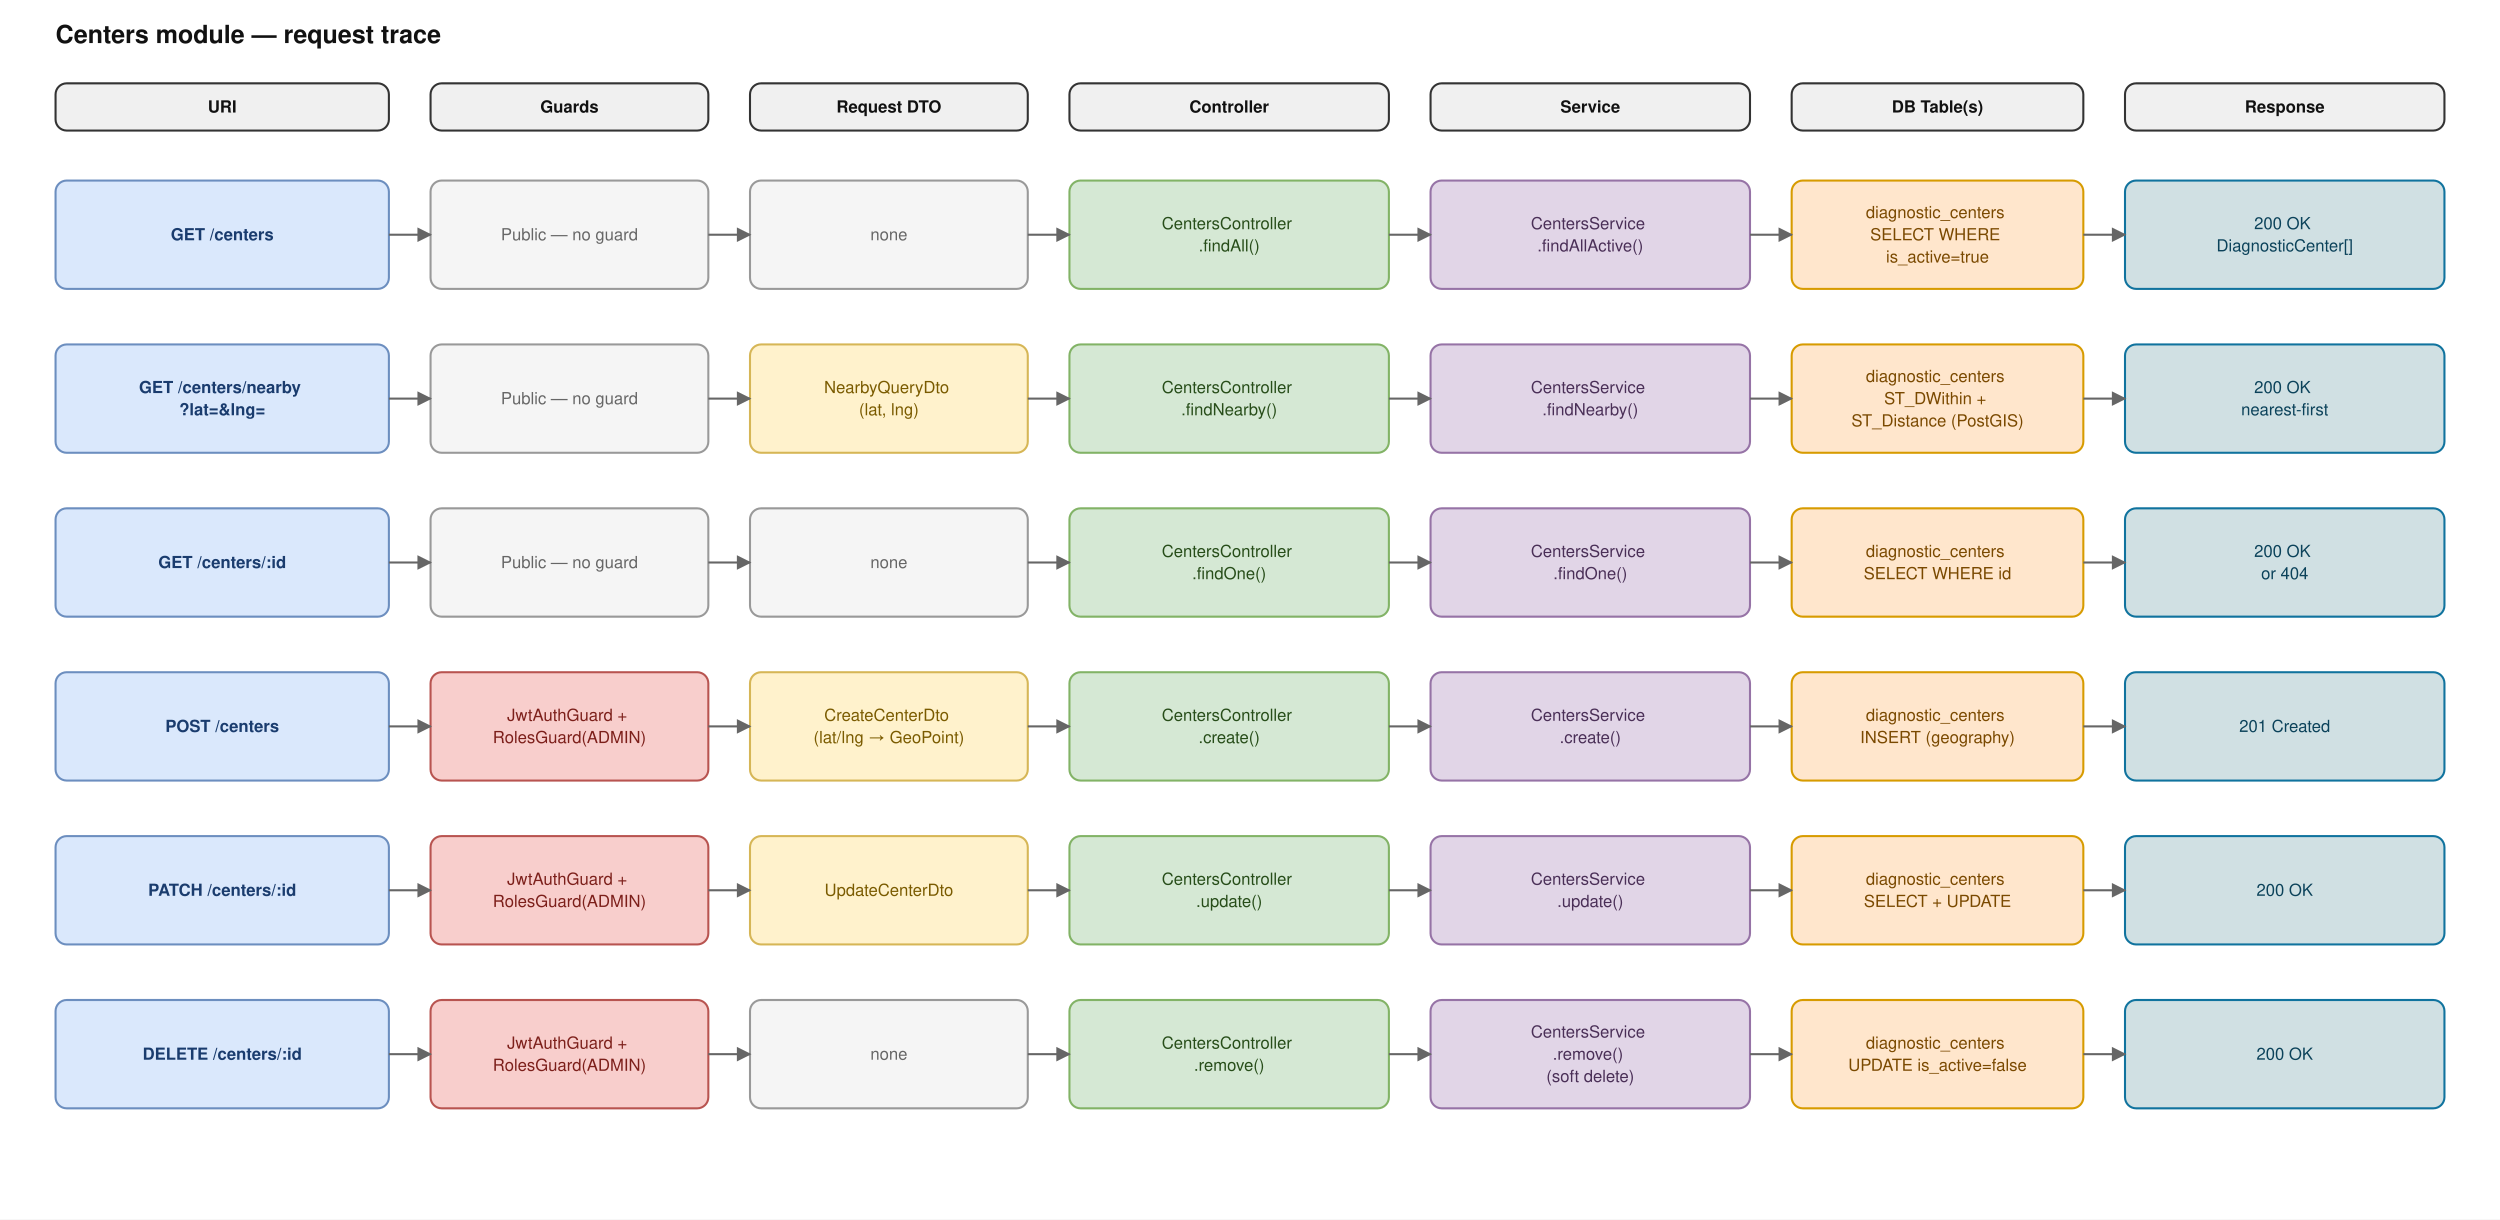
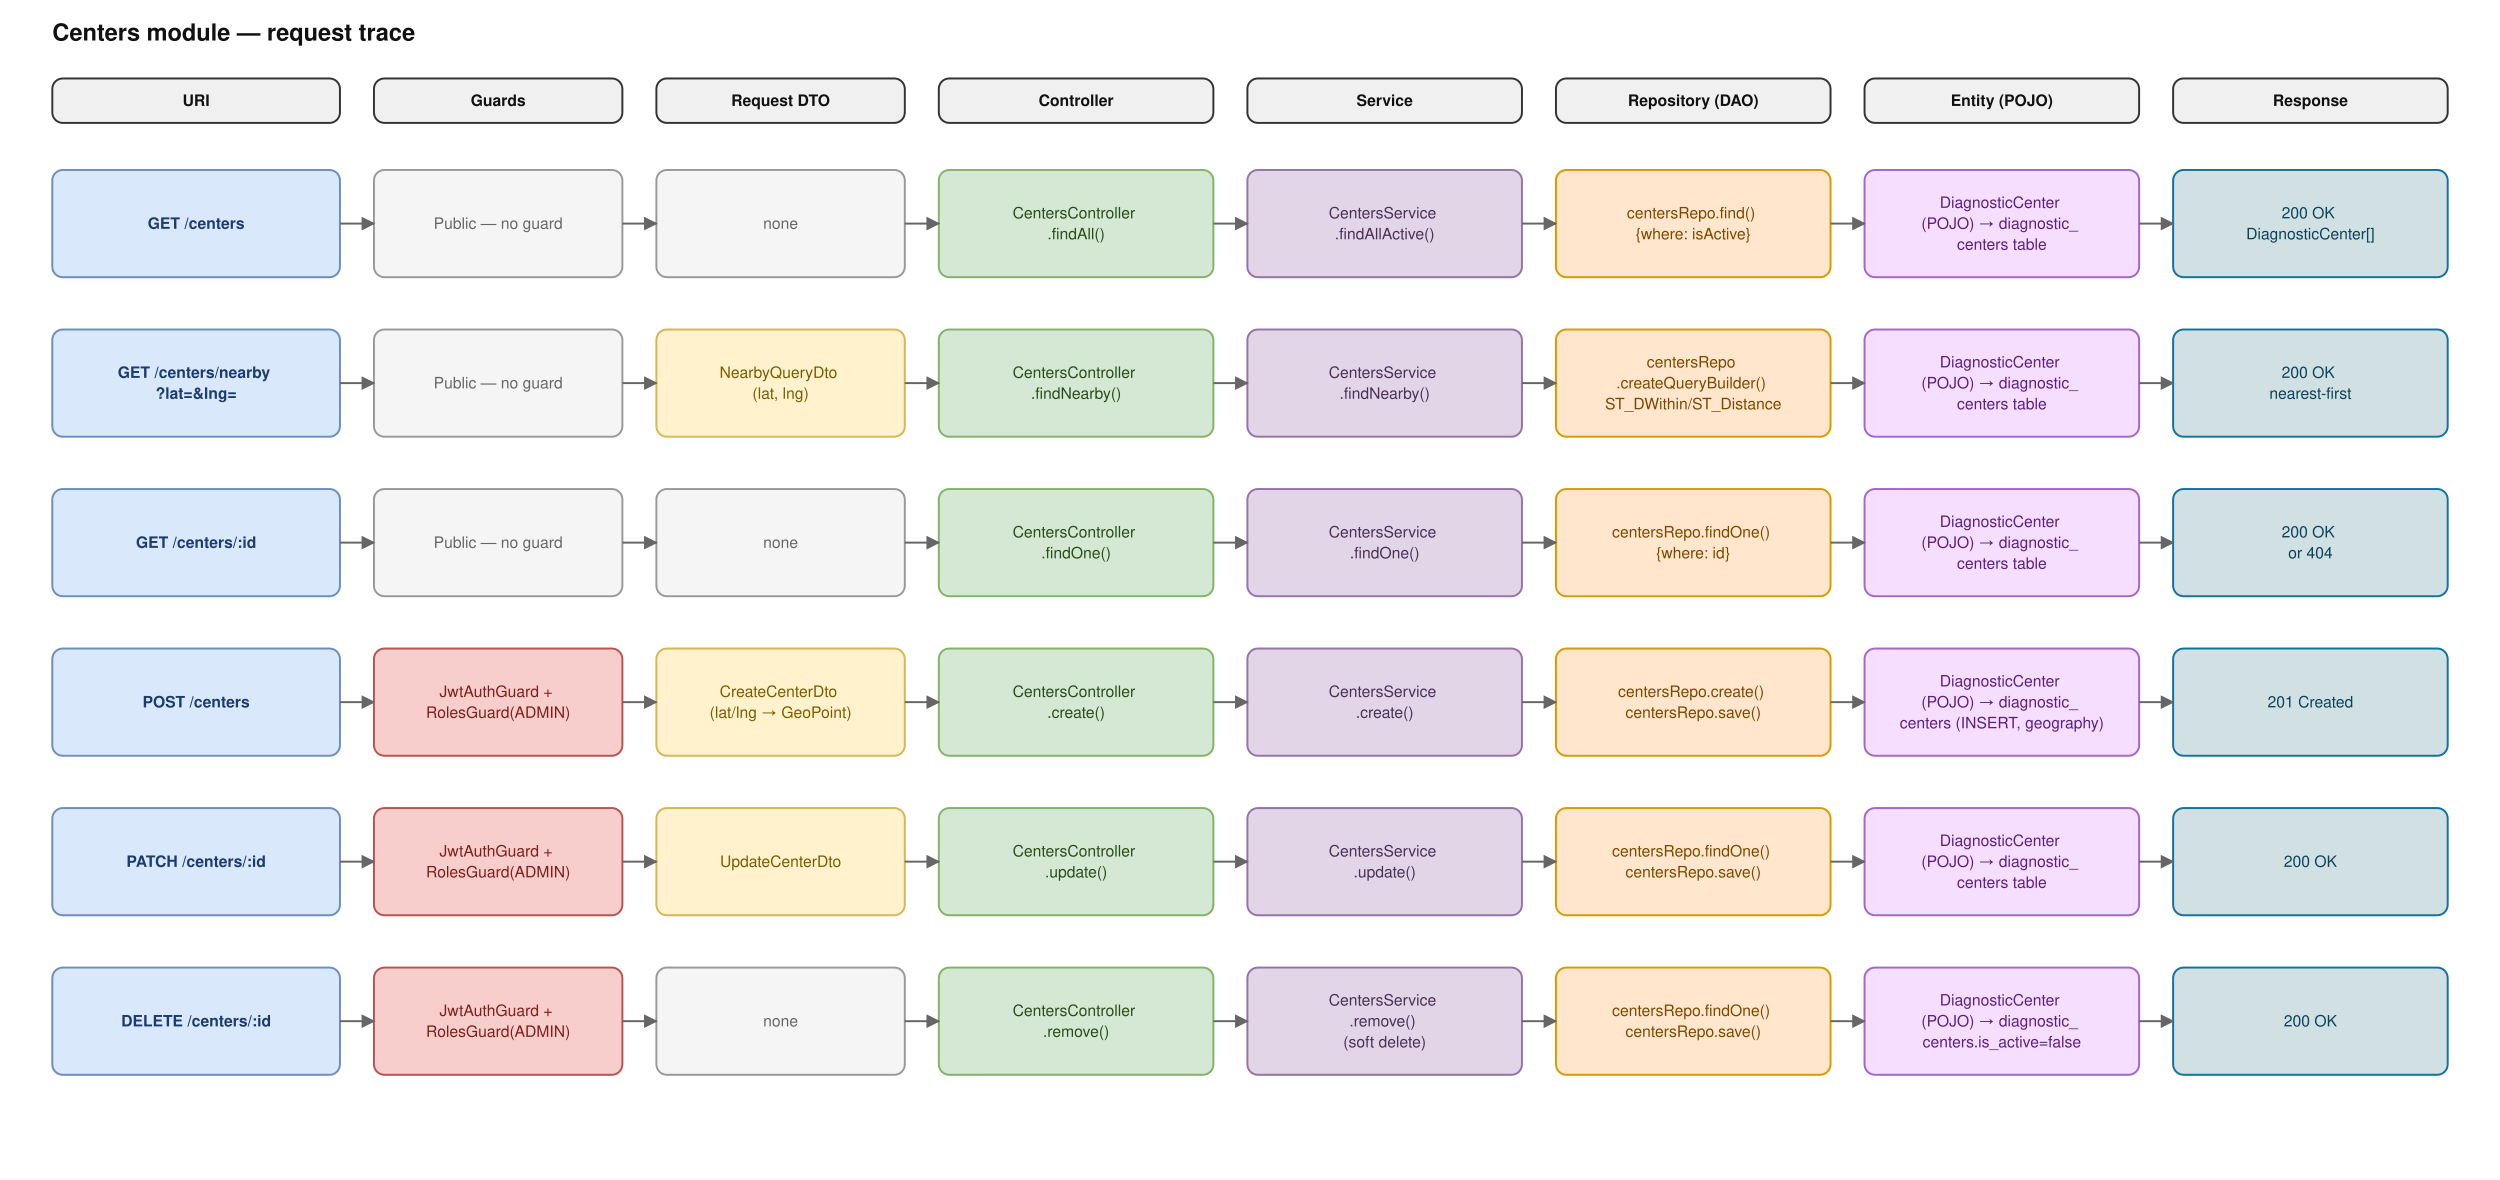
- <svg xmlns="http://www.w3.org/2000/svg" width="1800" height="878" viewBox="0 0 1800 878" font-family="Helvetica,Arial,sans-serif">
+ <svg xmlns="http://www.w3.org/2000/svg" width="1912" height="902" viewBox="0 0 1912 902" font-family="Helvetica,Arial,sans-serif">
  <defs>
    <marker id="arrow" viewBox="0 0 10 10" refX="9" refY="5" markerWidth="7" markerHeight="7" orient="auto-start-reverse">
      <path d="M 0 0 L 10 5 L 0 10 z" fill="#666666" />
    </marker>
  </defs>
-   <rect x="0" y="0" width="1800" height="878" fill="#ffffff" />
+   <rect x="0" y="0" width="1912" height="902" fill="#ffffff" />
  <text x="40" y="31.0" font-family="Helvetica,Arial,sans-serif" font-size="18" font-weight="bold" fill="#111111" text-anchor="start">Centers module — request trace</text>
-   <rect x="40" y="60" width="240" height="34" rx="8" ry="8" fill="#f0f0f0" stroke="#333333" stroke-width="1.5" />
-   <text font-family="Helvetica,Arial,sans-serif" font-size="12" font-weight="bold" fill="#111111" text-anchor="middle">
-     <tspan x="160.0" y="81.0">URI</tspan>
-   </text>
-   <rect x="310" y="60" width="200" height="34" rx="8" ry="8" fill="#f0f0f0" stroke="#333333" stroke-width="1.5" />
-   <text font-family="Helvetica,Arial,sans-serif" font-size="12" font-weight="bold" fill="#111111" text-anchor="middle">
-     <tspan x="410.0" y="81.0">Guards</tspan>
-   </text>
-   <rect x="540" y="60" width="200" height="34" rx="8" ry="8" fill="#f0f0f0" stroke="#333333" stroke-width="1.5" />
-   <text font-family="Helvetica,Arial,sans-serif" font-size="12" font-weight="bold" fill="#111111" text-anchor="middle">
-     <tspan x="640.0" y="81.0">Request DTO</tspan>
-   </text>
-   <rect x="770" y="60" width="230" height="34" rx="8" ry="8" fill="#f0f0f0" stroke="#333333" stroke-width="1.5" />
-   <text font-family="Helvetica,Arial,sans-serif" font-size="12" font-weight="bold" fill="#111111" text-anchor="middle">
-     <tspan x="885.0" y="81.0">Controller</tspan>
-   </text>
-   <rect x="1030" y="60" width="230" height="34" rx="8" ry="8" fill="#f0f0f0" stroke="#333333" stroke-width="1.5" />
-   <text font-family="Helvetica,Arial,sans-serif" font-size="12" font-weight="bold" fill="#111111" text-anchor="middle">
-     <tspan x="1145.0" y="81.0">Service</tspan>
-   </text>
-   <rect x="1290" y="60" width="210" height="34" rx="8" ry="8" fill="#f0f0f0" stroke="#333333" stroke-width="1.5" />
-   <text font-family="Helvetica,Arial,sans-serif" font-size="12" font-weight="bold" fill="#111111" text-anchor="middle">
-     <tspan x="1395.0" y="81.0">DB Table(s)</tspan>
-   </text>
-   <rect x="1530" y="60" width="230" height="34" rx="8" ry="8" fill="#f0f0f0" stroke="#333333" stroke-width="1.5" />
-   <text font-family="Helvetica,Arial,sans-serif" font-size="12" font-weight="bold" fill="#111111" text-anchor="middle">
-     <tspan x="1645.0" y="81.0">Response</tspan>
-   </text>
-   <rect x="40" y="130" width="240" height="78" rx="8" ry="8" fill="#dae8fc" stroke="#6c8ebf" stroke-width="1.5" />
-   <text font-family="Helvetica,Arial,sans-serif" font-size="12" font-weight="bold" fill="#1a3c6e" text-anchor="middle">
-     <tspan x="160.0" y="173.0">GET /centers</tspan>
-   </text>
-   <rect x="310" y="130" width="200" height="78" rx="8" ry="8" fill="#f5f5f5" stroke="#999999" stroke-width="1.5" />
-   <text font-family="Helvetica,Arial,sans-serif" font-size="12" font-weight="normal" fill="#666666" text-anchor="middle">
-     <tspan x="410.0" y="173.0">Public — no guard</tspan>
-   </text>
-   <rect x="540" y="130" width="200" height="78" rx="8" ry="8" fill="#f5f5f5" stroke="#999999" stroke-width="1.5" />
-   <text font-family="Helvetica,Arial,sans-serif" font-size="12" font-weight="normal" fill="#666666" text-anchor="middle">
-     <tspan x="640.0" y="173.0">none</tspan>
-   </text>
-   <rect x="770" y="130" width="230" height="78" rx="8" ry="8" fill="#d5e8d4" stroke="#82b366" stroke-width="1.5" />
-   <text font-family="Helvetica,Arial,sans-serif" font-size="12" font-weight="normal" fill="#274d19" text-anchor="middle">
-     <tspan x="885.0" y="165.0">CentersController</tspan>
-     <tspan x="885.0" y="181.0">.findAll()</tspan>
-   </text>
-   <rect x="1030" y="130" width="230" height="78" rx="8" ry="8" fill="#e1d5e7" stroke="#9673a6" stroke-width="1.5" />
-   <text font-family="Helvetica,Arial,sans-serif" font-size="12" font-weight="normal" fill="#4a2f57" text-anchor="middle">
-     <tspan x="1145.0" y="165.0">CentersService</tspan>
-     <tspan x="1145.0" y="181.0">.findAllActive()</tspan>
-   </text>
-   <rect x="1290" y="130" width="210" height="78" rx="8" ry="8" fill="#ffe6cc" stroke="#d79b00" stroke-width="1.5" />
-   <text font-family="Helvetica,Arial,sans-serif" font-size="12" font-weight="normal" fill="#7a4900" text-anchor="middle">
-     <tspan x="1395.0" y="157.0">diagnostic_centers</tspan>
-     <tspan x="1395.0" y="173.0">SELECT WHERE</tspan>
-     <tspan x="1395.0" y="189.0">is_active=true</tspan>
-   </text>
-   <rect x="1530" y="130" width="230" height="78" rx="8" ry="8" fill="#d0e0e3" stroke="#10739e" stroke-width="1.5" />
-   <text font-family="Helvetica,Arial,sans-serif" font-size="12" font-weight="normal" fill="#0b425a" text-anchor="middle">
-     <tspan x="1645.0" y="165.0">200 OK</tspan>
-     <tspan x="1645.0" y="181.0">DiagnosticCenter[]</tspan>
-   </text>
-   <path d="M 280 169.0 L 310 169.0" fill="none" stroke="#666666" stroke-width="1.5" marker-end="url(#arrow)" />
-   <path d="M 510 169.0 L 540 169.0" fill="none" stroke="#666666" stroke-width="1.5" marker-end="url(#arrow)" />
-   <path d="M 740 169.0 L 770 169.0" fill="none" stroke="#666666" stroke-width="1.5" marker-end="url(#arrow)" />
-   <path d="M 1000 169.0 L 1030 169.0" fill="none" stroke="#666666" stroke-width="1.5" marker-end="url(#arrow)" />
-   <path d="M 1260 169.0 L 1290 169.0" fill="none" stroke="#666666" stroke-width="1.5" marker-end="url(#arrow)" />
-   <path d="M 1500 169.0 L 1530 169.0" fill="none" stroke="#666666" stroke-width="1.5" marker-end="url(#arrow)" />
-   <rect x="40" y="248" width="240" height="78" rx="8" ry="8" fill="#dae8fc" stroke="#6c8ebf" stroke-width="1.5" />
-   <text font-family="Helvetica,Arial,sans-serif" font-size="12" font-weight="bold" fill="#1a3c6e" text-anchor="middle">
-     <tspan x="160.0" y="283.0">GET /centers/nearby</tspan>
-     <tspan x="160.0" y="299.0">?lat=&amp;lng=</tspan>
-   </text>
-   <rect x="310" y="248" width="200" height="78" rx="8" ry="8" fill="#f5f5f5" stroke="#999999" stroke-width="1.5" />
-   <text font-family="Helvetica,Arial,sans-serif" font-size="12" font-weight="normal" fill="#666666" text-anchor="middle">
-     <tspan x="410.0" y="291.0">Public — no guard</tspan>
-   </text>
-   <rect x="540" y="248" width="200" height="78" rx="8" ry="8" fill="#fff2cc" stroke="#d6b656" stroke-width="1.5" />
+   <rect x="40" y="60" width="220" height="34" rx="8" ry="8" fill="#f0f0f0" stroke="#333333" stroke-width="1.5" />
+   <text font-family="Helvetica,Arial,sans-serif" font-size="12" font-weight="bold" fill="#111111" text-anchor="middle">
+     <tspan x="150.0" y="81.0">URI</tspan>
+   </text>
+   <rect x="286" y="60" width="190" height="34" rx="8" ry="8" fill="#f0f0f0" stroke="#333333" stroke-width="1.5" />
+   <text font-family="Helvetica,Arial,sans-serif" font-size="12" font-weight="bold" fill="#111111" text-anchor="middle">
+     <tspan x="381.0" y="81.0">Guards</tspan>
+   </text>
+   <rect x="502" y="60" width="190" height="34" rx="8" ry="8" fill="#f0f0f0" stroke="#333333" stroke-width="1.5" />
+   <text font-family="Helvetica,Arial,sans-serif" font-size="12" font-weight="bold" fill="#111111" text-anchor="middle">
+     <tspan x="597.0" y="81.0">Request DTO</tspan>
+   </text>
+   <rect x="718" y="60" width="210" height="34" rx="8" ry="8" fill="#f0f0f0" stroke="#333333" stroke-width="1.5" />
+   <text font-family="Helvetica,Arial,sans-serif" font-size="12" font-weight="bold" fill="#111111" text-anchor="middle">
+     <tspan x="823.0" y="81.0">Controller</tspan>
+   </text>
+   <rect x="954" y="60" width="210" height="34" rx="8" ry="8" fill="#f0f0f0" stroke="#333333" stroke-width="1.5" />
+   <text font-family="Helvetica,Arial,sans-serif" font-size="12" font-weight="bold" fill="#111111" text-anchor="middle">
+     <tspan x="1059.0" y="81.0">Service</tspan>
+   </text>
+   <rect x="1190" y="60" width="210" height="34" rx="8" ry="8" fill="#f0f0f0" stroke="#333333" stroke-width="1.5" />
+   <text font-family="Helvetica,Arial,sans-serif" font-size="12" font-weight="bold" fill="#111111" text-anchor="middle">
+     <tspan x="1295.0" y="81.0">Repository (DAO)</tspan>
+   </text>
+   <rect x="1426" y="60" width="210" height="34" rx="8" ry="8" fill="#f0f0f0" stroke="#333333" stroke-width="1.5" />
+   <text font-family="Helvetica,Arial,sans-serif" font-size="12" font-weight="bold" fill="#111111" text-anchor="middle">
+     <tspan x="1531.0" y="81.0">Entity (POJO)</tspan>
+   </text>
+   <rect x="1662" y="60" width="210" height="34" rx="8" ry="8" fill="#f0f0f0" stroke="#333333" stroke-width="1.5" />
+   <text font-family="Helvetica,Arial,sans-serif" font-size="12" font-weight="bold" fill="#111111" text-anchor="middle">
+     <tspan x="1767.0" y="81.0">Response</tspan>
+   </text>
+   <rect x="40" y="130" width="220" height="82" rx="8" ry="8" fill="#dae8fc" stroke="#6c8ebf" stroke-width="1.5" />
+   <text font-family="Helvetica,Arial,sans-serif" font-size="12" font-weight="bold" fill="#1a3c6e" text-anchor="middle">
+     <tspan x="150.0" y="175.0">GET /centers</tspan>
+   </text>
+   <rect x="286" y="130" width="190" height="82" rx="8" ry="8" fill="#f5f5f5" stroke="#999999" stroke-width="1.5" />
+   <text font-family="Helvetica,Arial,sans-serif" font-size="12" font-weight="normal" fill="#666666" text-anchor="middle">
+     <tspan x="381.0" y="175.0">Public — no guard</tspan>
+   </text>
+   <rect x="502" y="130" width="190" height="82" rx="8" ry="8" fill="#f5f5f5" stroke="#999999" stroke-width="1.5" />
+   <text font-family="Helvetica,Arial,sans-serif" font-size="12" font-weight="normal" fill="#666666" text-anchor="middle">
+     <tspan x="597.0" y="175.0">none</tspan>
+   </text>
+   <rect x="718" y="130" width="210" height="82" rx="8" ry="8" fill="#d5e8d4" stroke="#82b366" stroke-width="1.5" />
+   <text font-family="Helvetica,Arial,sans-serif" font-size="12" font-weight="normal" fill="#274d19" text-anchor="middle">
+     <tspan x="823.0" y="167.0">CentersController</tspan>
+     <tspan x="823.0" y="183.0">.findAll()</tspan>
+   </text>
+   <rect x="954" y="130" width="210" height="82" rx="8" ry="8" fill="#e1d5e7" stroke="#9673a6" stroke-width="1.5" />
+   <text font-family="Helvetica,Arial,sans-serif" font-size="12" font-weight="normal" fill="#4a2f57" text-anchor="middle">
+     <tspan x="1059.0" y="167.0">CentersService</tspan>
+     <tspan x="1059.0" y="183.0">.findAllActive()</tspan>
+   </text>
+   <rect x="1190" y="130" width="210" height="82" rx="8" ry="8" fill="#ffe6cc" stroke="#d79b00" stroke-width="1.5" />
+   <text font-family="Helvetica,Arial,sans-serif" font-size="12" font-weight="normal" fill="#7a4900" text-anchor="middle">
+     <tspan x="1295.0" y="167.0">centersRepo.find()</tspan>
+     <tspan x="1295.0" y="183.0">{where: isActive}</tspan>
+   </text>
+   <rect x="1426" y="130" width="210" height="82" rx="8" ry="8" fill="#f5deff" stroke="#a366cc" stroke-width="1.5" />
+   <text font-family="Helvetica,Arial,sans-serif" font-size="12" font-weight="normal" fill="#5a1f80" text-anchor="middle">
+     <tspan x="1531.0" y="159.0">DiagnosticCenter</tspan>
+     <tspan x="1531.0" y="175.0">(POJO) → diagnostic_</tspan>
+     <tspan x="1531.0" y="191.0">centers table</tspan>
+   </text>
+   <rect x="1662" y="130" width="210" height="82" rx="8" ry="8" fill="#d0e0e3" stroke="#10739e" stroke-width="1.5" />
+   <text font-family="Helvetica,Arial,sans-serif" font-size="12" font-weight="normal" fill="#0b425a" text-anchor="middle">
+     <tspan x="1767.0" y="167.0">200 OK</tspan>
+     <tspan x="1767.0" y="183.0">DiagnosticCenter[]</tspan>
+   </text>
+   <path d="M 260 171.0 L 286 171.0" fill="none" stroke="#666666" stroke-width="1.5" marker-end="url(#arrow)" />
+   <path d="M 476 171.0 L 502 171.0" fill="none" stroke="#666666" stroke-width="1.5" marker-end="url(#arrow)" />
+   <path d="M 692 171.0 L 718 171.0" fill="none" stroke="#666666" stroke-width="1.5" marker-end="url(#arrow)" />
+   <path d="M 928 171.0 L 954 171.0" fill="none" stroke="#666666" stroke-width="1.5" marker-end="url(#arrow)" />
+   <path d="M 1164 171.0 L 1190 171.0" fill="none" stroke="#666666" stroke-width="1.5" marker-end="url(#arrow)" />
+   <path d="M 1400 171.0 L 1426 171.0" fill="none" stroke="#666666" stroke-width="1.5" marker-end="url(#arrow)" />
+   <path d="M 1636 171.0 L 1662 171.0" fill="none" stroke="#666666" stroke-width="1.5" marker-end="url(#arrow)" />
+   <rect x="40" y="252" width="220" height="82" rx="8" ry="8" fill="#dae8fc" stroke="#6c8ebf" stroke-width="1.5" />
+   <text font-family="Helvetica,Arial,sans-serif" font-size="12" font-weight="bold" fill="#1a3c6e" text-anchor="middle">
+     <tspan x="150.0" y="289.0">GET /centers/nearby</tspan>
+     <tspan x="150.0" y="305.0">?lat=&amp;lng=</tspan>
+   </text>
+   <rect x="286" y="252" width="190" height="82" rx="8" ry="8" fill="#f5f5f5" stroke="#999999" stroke-width="1.5" />
+   <text font-family="Helvetica,Arial,sans-serif" font-size="12" font-weight="normal" fill="#666666" text-anchor="middle">
+     <tspan x="381.0" y="297.0">Public — no guard</tspan>
+   </text>
+   <rect x="502" y="252" width="190" height="82" rx="8" ry="8" fill="#fff2cc" stroke="#d6b656" stroke-width="1.5" />
  <text font-family="Helvetica,Arial,sans-serif" font-size="12" font-weight="normal" fill="#7a5b00" text-anchor="middle">
-     <tspan x="640.0" y="283.0">NearbyQueryDto</tspan>
-     <tspan x="640.0" y="299.0">(lat, lng)</tspan>
-   </text>
-   <rect x="770" y="248" width="230" height="78" rx="8" ry="8" fill="#d5e8d4" stroke="#82b366" stroke-width="1.5" />
-   <text font-family="Helvetica,Arial,sans-serif" font-size="12" font-weight="normal" fill="#274d19" text-anchor="middle">
-     <tspan x="885.0" y="283.0">CentersController</tspan>
-     <tspan x="885.0" y="299.0">.findNearby()</tspan>
-   </text>
-   <rect x="1030" y="248" width="230" height="78" rx="8" ry="8" fill="#e1d5e7" stroke="#9673a6" stroke-width="1.5" />
-   <text font-family="Helvetica,Arial,sans-serif" font-size="12" font-weight="normal" fill="#4a2f57" text-anchor="middle">
-     <tspan x="1145.0" y="283.0">CentersService</tspan>
-     <tspan x="1145.0" y="299.0">.findNearby()</tspan>
-   </text>
-   <rect x="1290" y="248" width="210" height="78" rx="8" ry="8" fill="#ffe6cc" stroke="#d79b00" stroke-width="1.5" />
-   <text font-family="Helvetica,Arial,sans-serif" font-size="12" font-weight="normal" fill="#7a4900" text-anchor="middle">
-     <tspan x="1395.0" y="275.0">diagnostic_centers</tspan>
-     <tspan x="1395.0" y="291.0">ST_DWithin +</tspan>
-     <tspan x="1395.0" y="307.0">ST_Distance (PostGIS)</tspan>
-   </text>
-   <rect x="1530" y="248" width="230" height="78" rx="8" ry="8" fill="#d0e0e3" stroke="#10739e" stroke-width="1.5" />
-   <text font-family="Helvetica,Arial,sans-serif" font-size="12" font-weight="normal" fill="#0b425a" text-anchor="middle">
-     <tspan x="1645.0" y="283.0">200 OK</tspan>
-     <tspan x="1645.0" y="299.0">nearest-first</tspan>
-   </text>
-   <path d="M 280 287.0 L 310 287.0" fill="none" stroke="#666666" stroke-width="1.5" marker-end="url(#arrow)" />
-   <path d="M 510 287.0 L 540 287.0" fill="none" stroke="#666666" stroke-width="1.5" marker-end="url(#arrow)" />
-   <path d="M 740 287.0 L 770 287.0" fill="none" stroke="#666666" stroke-width="1.5" marker-end="url(#arrow)" />
-   <path d="M 1000 287.0 L 1030 287.0" fill="none" stroke="#666666" stroke-width="1.5" marker-end="url(#arrow)" />
-   <path d="M 1260 287.0 L 1290 287.0" fill="none" stroke="#666666" stroke-width="1.5" marker-end="url(#arrow)" />
-   <path d="M 1500 287.0 L 1530 287.0" fill="none" stroke="#666666" stroke-width="1.5" marker-end="url(#arrow)" />
-   <rect x="40" y="366" width="240" height="78" rx="8" ry="8" fill="#dae8fc" stroke="#6c8ebf" stroke-width="1.5" />
-   <text font-family="Helvetica,Arial,sans-serif" font-size="12" font-weight="bold" fill="#1a3c6e" text-anchor="middle">
-     <tspan x="160.0" y="409.0">GET /centers/:id</tspan>
-   </text>
-   <rect x="310" y="366" width="200" height="78" rx="8" ry="8" fill="#f5f5f5" stroke="#999999" stroke-width="1.5" />
-   <text font-family="Helvetica,Arial,sans-serif" font-size="12" font-weight="normal" fill="#666666" text-anchor="middle">
-     <tspan x="410.0" y="409.0">Public — no guard</tspan>
-   </text>
-   <rect x="540" y="366" width="200" height="78" rx="8" ry="8" fill="#f5f5f5" stroke="#999999" stroke-width="1.5" />
-   <text font-family="Helvetica,Arial,sans-serif" font-size="12" font-weight="normal" fill="#666666" text-anchor="middle">
-     <tspan x="640.0" y="409.0">none</tspan>
-   </text>
-   <rect x="770" y="366" width="230" height="78" rx="8" ry="8" fill="#d5e8d4" stroke="#82b366" stroke-width="1.5" />
-   <text font-family="Helvetica,Arial,sans-serif" font-size="12" font-weight="normal" fill="#274d19" text-anchor="middle">
-     <tspan x="885.0" y="401.0">CentersController</tspan>
-     <tspan x="885.0" y="417.0">.findOne()</tspan>
-   </text>
-   <rect x="1030" y="366" width="230" height="78" rx="8" ry="8" fill="#e1d5e7" stroke="#9673a6" stroke-width="1.5" />
-   <text font-family="Helvetica,Arial,sans-serif" font-size="12" font-weight="normal" fill="#4a2f57" text-anchor="middle">
-     <tspan x="1145.0" y="401.0">CentersService</tspan>
-     <tspan x="1145.0" y="417.0">.findOne()</tspan>
-   </text>
-   <rect x="1290" y="366" width="210" height="78" rx="8" ry="8" fill="#ffe6cc" stroke="#d79b00" stroke-width="1.5" />
-   <text font-family="Helvetica,Arial,sans-serif" font-size="12" font-weight="normal" fill="#7a4900" text-anchor="middle">
-     <tspan x="1395.0" y="401.0">diagnostic_centers</tspan>
-     <tspan x="1395.0" y="417.0">SELECT WHERE id</tspan>
-   </text>
-   <rect x="1530" y="366" width="230" height="78" rx="8" ry="8" fill="#d0e0e3" stroke="#10739e" stroke-width="1.5" />
-   <text font-family="Helvetica,Arial,sans-serif" font-size="12" font-weight="normal" fill="#0b425a" text-anchor="middle">
-     <tspan x="1645.0" y="401.0">200 OK</tspan>
-     <tspan x="1645.0" y="417.0">or 404</tspan>
-   </text>
-   <path d="M 280 405.0 L 310 405.0" fill="none" stroke="#666666" stroke-width="1.5" marker-end="url(#arrow)" />
-   <path d="M 510 405.0 L 540 405.0" fill="none" stroke="#666666" stroke-width="1.5" marker-end="url(#arrow)" />
-   <path d="M 740 405.0 L 770 405.0" fill="none" stroke="#666666" stroke-width="1.5" marker-end="url(#arrow)" />
-   <path d="M 1000 405.0 L 1030 405.0" fill="none" stroke="#666666" stroke-width="1.5" marker-end="url(#arrow)" />
-   <path d="M 1260 405.0 L 1290 405.0" fill="none" stroke="#666666" stroke-width="1.5" marker-end="url(#arrow)" />
-   <path d="M 1500 405.0 L 1530 405.0" fill="none" stroke="#666666" stroke-width="1.5" marker-end="url(#arrow)" />
-   <rect x="40" y="484" width="240" height="78" rx="8" ry="8" fill="#dae8fc" stroke="#6c8ebf" stroke-width="1.5" />
-   <text font-family="Helvetica,Arial,sans-serif" font-size="12" font-weight="bold" fill="#1a3c6e" text-anchor="middle">
-     <tspan x="160.0" y="527.0">POST /centers</tspan>
-   </text>
-   <rect x="310" y="484" width="200" height="78" rx="8" ry="8" fill="#f8cecc" stroke="#b85450" stroke-width="1.5" />
+     <tspan x="597.0" y="289.0">NearbyQueryDto</tspan>
+     <tspan x="597.0" y="305.0">(lat, lng)</tspan>
+   </text>
+   <rect x="718" y="252" width="210" height="82" rx="8" ry="8" fill="#d5e8d4" stroke="#82b366" stroke-width="1.5" />
+   <text font-family="Helvetica,Arial,sans-serif" font-size="12" font-weight="normal" fill="#274d19" text-anchor="middle">
+     <tspan x="823.0" y="289.0">CentersController</tspan>
+     <tspan x="823.0" y="305.0">.findNearby()</tspan>
+   </text>
+   <rect x="954" y="252" width="210" height="82" rx="8" ry="8" fill="#e1d5e7" stroke="#9673a6" stroke-width="1.5" />
+   <text font-family="Helvetica,Arial,sans-serif" font-size="12" font-weight="normal" fill="#4a2f57" text-anchor="middle">
+     <tspan x="1059.0" y="289.0">CentersService</tspan>
+     <tspan x="1059.0" y="305.0">.findNearby()</tspan>
+   </text>
+   <rect x="1190" y="252" width="210" height="82" rx="8" ry="8" fill="#ffe6cc" stroke="#d79b00" stroke-width="1.5" />
+   <text font-family="Helvetica,Arial,sans-serif" font-size="12" font-weight="normal" fill="#7a4900" text-anchor="middle">
+     <tspan x="1295.0" y="281.0">centersRepo</tspan>
+     <tspan x="1295.0" y="297.0">.createQueryBuilder()</tspan>
+     <tspan x="1295.0" y="313.0">ST_DWithin/ST_Distance</tspan>
+   </text>
+   <rect x="1426" y="252" width="210" height="82" rx="8" ry="8" fill="#f5deff" stroke="#a366cc" stroke-width="1.5" />
+   <text font-family="Helvetica,Arial,sans-serif" font-size="12" font-weight="normal" fill="#5a1f80" text-anchor="middle">
+     <tspan x="1531.0" y="281.0">DiagnosticCenter</tspan>
+     <tspan x="1531.0" y="297.0">(POJO) → diagnostic_</tspan>
+     <tspan x="1531.0" y="313.0">centers table</tspan>
+   </text>
+   <rect x="1662" y="252" width="210" height="82" rx="8" ry="8" fill="#d0e0e3" stroke="#10739e" stroke-width="1.5" />
+   <text font-family="Helvetica,Arial,sans-serif" font-size="12" font-weight="normal" fill="#0b425a" text-anchor="middle">
+     <tspan x="1767.0" y="289.0">200 OK</tspan>
+     <tspan x="1767.0" y="305.0">nearest-first</tspan>
+   </text>
+   <path d="M 260 293.0 L 286 293.0" fill="none" stroke="#666666" stroke-width="1.5" marker-end="url(#arrow)" />
+   <path d="M 476 293.0 L 502 293.0" fill="none" stroke="#666666" stroke-width="1.5" marker-end="url(#arrow)" />
+   <path d="M 692 293.0 L 718 293.0" fill="none" stroke="#666666" stroke-width="1.5" marker-end="url(#arrow)" />
+   <path d="M 928 293.0 L 954 293.0" fill="none" stroke="#666666" stroke-width="1.5" marker-end="url(#arrow)" />
+   <path d="M 1164 293.0 L 1190 293.0" fill="none" stroke="#666666" stroke-width="1.5" marker-end="url(#arrow)" />
+   <path d="M 1400 293.0 L 1426 293.0" fill="none" stroke="#666666" stroke-width="1.5" marker-end="url(#arrow)" />
+   <path d="M 1636 293.0 L 1662 293.0" fill="none" stroke="#666666" stroke-width="1.5" marker-end="url(#arrow)" />
+   <rect x="40" y="374" width="220" height="82" rx="8" ry="8" fill="#dae8fc" stroke="#6c8ebf" stroke-width="1.5" />
+   <text font-family="Helvetica,Arial,sans-serif" font-size="12" font-weight="bold" fill="#1a3c6e" text-anchor="middle">
+     <tspan x="150.0" y="419.0">GET /centers/:id</tspan>
+   </text>
+   <rect x="286" y="374" width="190" height="82" rx="8" ry="8" fill="#f5f5f5" stroke="#999999" stroke-width="1.5" />
+   <text font-family="Helvetica,Arial,sans-serif" font-size="12" font-weight="normal" fill="#666666" text-anchor="middle">
+     <tspan x="381.0" y="419.0">Public — no guard</tspan>
+   </text>
+   <rect x="502" y="374" width="190" height="82" rx="8" ry="8" fill="#f5f5f5" stroke="#999999" stroke-width="1.5" />
+   <text font-family="Helvetica,Arial,sans-serif" font-size="12" font-weight="normal" fill="#666666" text-anchor="middle">
+     <tspan x="597.0" y="419.0">none</tspan>
+   </text>
+   <rect x="718" y="374" width="210" height="82" rx="8" ry="8" fill="#d5e8d4" stroke="#82b366" stroke-width="1.5" />
+   <text font-family="Helvetica,Arial,sans-serif" font-size="12" font-weight="normal" fill="#274d19" text-anchor="middle">
+     <tspan x="823.0" y="411.0">CentersController</tspan>
+     <tspan x="823.0" y="427.0">.findOne()</tspan>
+   </text>
+   <rect x="954" y="374" width="210" height="82" rx="8" ry="8" fill="#e1d5e7" stroke="#9673a6" stroke-width="1.5" />
+   <text font-family="Helvetica,Arial,sans-serif" font-size="12" font-weight="normal" fill="#4a2f57" text-anchor="middle">
+     <tspan x="1059.0" y="411.0">CentersService</tspan>
+     <tspan x="1059.0" y="427.0">.findOne()</tspan>
+   </text>
+   <rect x="1190" y="374" width="210" height="82" rx="8" ry="8" fill="#ffe6cc" stroke="#d79b00" stroke-width="1.5" />
+   <text font-family="Helvetica,Arial,sans-serif" font-size="12" font-weight="normal" fill="#7a4900" text-anchor="middle">
+     <tspan x="1295.0" y="411.0">centersRepo.findOne()</tspan>
+     <tspan x="1295.0" y="427.0">{where: id}</tspan>
+   </text>
+   <rect x="1426" y="374" width="210" height="82" rx="8" ry="8" fill="#f5deff" stroke="#a366cc" stroke-width="1.5" />
+   <text font-family="Helvetica,Arial,sans-serif" font-size="12" font-weight="normal" fill="#5a1f80" text-anchor="middle">
+     <tspan x="1531.0" y="403.0">DiagnosticCenter</tspan>
+     <tspan x="1531.0" y="419.0">(POJO) → diagnostic_</tspan>
+     <tspan x="1531.0" y="435.0">centers table</tspan>
+   </text>
+   <rect x="1662" y="374" width="210" height="82" rx="8" ry="8" fill="#d0e0e3" stroke="#10739e" stroke-width="1.5" />
+   <text font-family="Helvetica,Arial,sans-serif" font-size="12" font-weight="normal" fill="#0b425a" text-anchor="middle">
+     <tspan x="1767.0" y="411.0">200 OK</tspan>
+     <tspan x="1767.0" y="427.0">or 404</tspan>
+   </text>
+   <path d="M 260 415.0 L 286 415.0" fill="none" stroke="#666666" stroke-width="1.5" marker-end="url(#arrow)" />
+   <path d="M 476 415.0 L 502 415.0" fill="none" stroke="#666666" stroke-width="1.5" marker-end="url(#arrow)" />
+   <path d="M 692 415.0 L 718 415.0" fill="none" stroke="#666666" stroke-width="1.5" marker-end="url(#arrow)" />
+   <path d="M 928 415.0 L 954 415.0" fill="none" stroke="#666666" stroke-width="1.5" marker-end="url(#arrow)" />
+   <path d="M 1164 415.0 L 1190 415.0" fill="none" stroke="#666666" stroke-width="1.5" marker-end="url(#arrow)" />
+   <path d="M 1400 415.0 L 1426 415.0" fill="none" stroke="#666666" stroke-width="1.5" marker-end="url(#arrow)" />
+   <path d="M 1636 415.0 L 1662 415.0" fill="none" stroke="#666666" stroke-width="1.5" marker-end="url(#arrow)" />
+   <rect x="40" y="496" width="220" height="82" rx="8" ry="8" fill="#dae8fc" stroke="#6c8ebf" stroke-width="1.5" />
+   <text font-family="Helvetica,Arial,sans-serif" font-size="12" font-weight="bold" fill="#1a3c6e" text-anchor="middle">
+     <tspan x="150.0" y="541.0">POST /centers</tspan>
+   </text>
+   <rect x="286" y="496" width="190" height="82" rx="8" ry="8" fill="#f8cecc" stroke="#b85450" stroke-width="1.5" />
  <text font-family="Helvetica,Arial,sans-serif" font-size="12" font-weight="normal" fill="#7c1f1a" text-anchor="middle">
-     <tspan x="410.0" y="519.0">JwtAuthGuard +</tspan>
-     <tspan x="410.0" y="535.0">RolesGuard(ADMIN)</tspan>
-   </text>
-   <rect x="540" y="484" width="200" height="78" rx="8" ry="8" fill="#fff2cc" stroke="#d6b656" stroke-width="1.5" />
+     <tspan x="381.0" y="533.0">JwtAuthGuard +</tspan>
+     <tspan x="381.0" y="549.0">RolesGuard(ADMIN)</tspan>
+   </text>
+   <rect x="502" y="496" width="190" height="82" rx="8" ry="8" fill="#fff2cc" stroke="#d6b656" stroke-width="1.5" />
  <text font-family="Helvetica,Arial,sans-serif" font-size="12" font-weight="normal" fill="#7a5b00" text-anchor="middle">
-     <tspan x="640.0" y="519.0">CreateCenterDto</tspan>
-     <tspan x="640.0" y="535.0">(lat/lng → GeoPoint)</tspan>
-   </text>
-   <rect x="770" y="484" width="230" height="78" rx="8" ry="8" fill="#d5e8d4" stroke="#82b366" stroke-width="1.5" />
-   <text font-family="Helvetica,Arial,sans-serif" font-size="12" font-weight="normal" fill="#274d19" text-anchor="middle">
-     <tspan x="885.0" y="519.0">CentersController</tspan>
-     <tspan x="885.0" y="535.0">.create()</tspan>
-   </text>
-   <rect x="1030" y="484" width="230" height="78" rx="8" ry="8" fill="#e1d5e7" stroke="#9673a6" stroke-width="1.5" />
-   <text font-family="Helvetica,Arial,sans-serif" font-size="12" font-weight="normal" fill="#4a2f57" text-anchor="middle">
-     <tspan x="1145.0" y="519.0">CentersService</tspan>
-     <tspan x="1145.0" y="535.0">.create()</tspan>
-   </text>
-   <rect x="1290" y="484" width="210" height="78" rx="8" ry="8" fill="#ffe6cc" stroke="#d79b00" stroke-width="1.5" />
-   <text font-family="Helvetica,Arial,sans-serif" font-size="12" font-weight="normal" fill="#7a4900" text-anchor="middle">
-     <tspan x="1395.0" y="519.0">diagnostic_centers</tspan>
-     <tspan x="1395.0" y="535.0">INSERT (geography)</tspan>
-   </text>
-   <rect x="1530" y="484" width="230" height="78" rx="8" ry="8" fill="#d0e0e3" stroke="#10739e" stroke-width="1.5" />
-   <text font-family="Helvetica,Arial,sans-serif" font-size="12" font-weight="normal" fill="#0b425a" text-anchor="middle">
-     <tspan x="1645.0" y="527.0">201 Created</tspan>
-   </text>
-   <path d="M 280 523.0 L 310 523.0" fill="none" stroke="#666666" stroke-width="1.5" marker-end="url(#arrow)" />
-   <path d="M 510 523.0 L 540 523.0" fill="none" stroke="#666666" stroke-width="1.5" marker-end="url(#arrow)" />
-   <path d="M 740 523.0 L 770 523.0" fill="none" stroke="#666666" stroke-width="1.5" marker-end="url(#arrow)" />
-   <path d="M 1000 523.0 L 1030 523.0" fill="none" stroke="#666666" stroke-width="1.5" marker-end="url(#arrow)" />
-   <path d="M 1260 523.0 L 1290 523.0" fill="none" stroke="#666666" stroke-width="1.5" marker-end="url(#arrow)" />
-   <path d="M 1500 523.0 L 1530 523.0" fill="none" stroke="#666666" stroke-width="1.5" marker-end="url(#arrow)" />
-   <rect x="40" y="602" width="240" height="78" rx="8" ry="8" fill="#dae8fc" stroke="#6c8ebf" stroke-width="1.5" />
-   <text font-family="Helvetica,Arial,sans-serif" font-size="12" font-weight="bold" fill="#1a3c6e" text-anchor="middle">
-     <tspan x="160.0" y="645.0">PATCH /centers/:id</tspan>
-   </text>
-   <rect x="310" y="602" width="200" height="78" rx="8" ry="8" fill="#f8cecc" stroke="#b85450" stroke-width="1.5" />
+     <tspan x="597.0" y="533.0">CreateCenterDto</tspan>
+     <tspan x="597.0" y="549.0">(lat/lng → GeoPoint)</tspan>
+   </text>
+   <rect x="718" y="496" width="210" height="82" rx="8" ry="8" fill="#d5e8d4" stroke="#82b366" stroke-width="1.5" />
+   <text font-family="Helvetica,Arial,sans-serif" font-size="12" font-weight="normal" fill="#274d19" text-anchor="middle">
+     <tspan x="823.0" y="533.0">CentersController</tspan>
+     <tspan x="823.0" y="549.0">.create()</tspan>
+   </text>
+   <rect x="954" y="496" width="210" height="82" rx="8" ry="8" fill="#e1d5e7" stroke="#9673a6" stroke-width="1.5" />
+   <text font-family="Helvetica,Arial,sans-serif" font-size="12" font-weight="normal" fill="#4a2f57" text-anchor="middle">
+     <tspan x="1059.0" y="533.0">CentersService</tspan>
+     <tspan x="1059.0" y="549.0">.create()</tspan>
+   </text>
+   <rect x="1190" y="496" width="210" height="82" rx="8" ry="8" fill="#ffe6cc" stroke="#d79b00" stroke-width="1.5" />
+   <text font-family="Helvetica,Arial,sans-serif" font-size="12" font-weight="normal" fill="#7a4900" text-anchor="middle">
+     <tspan x="1295.0" y="533.0">centersRepo.create()</tspan>
+     <tspan x="1295.0" y="549.0">centersRepo.save()</tspan>
+   </text>
+   <rect x="1426" y="496" width="210" height="82" rx="8" ry="8" fill="#f5deff" stroke="#a366cc" stroke-width="1.5" />
+   <text font-family="Helvetica,Arial,sans-serif" font-size="12" font-weight="normal" fill="#5a1f80" text-anchor="middle">
+     <tspan x="1531.0" y="525.0">DiagnosticCenter</tspan>
+     <tspan x="1531.0" y="541.0">(POJO) → diagnostic_</tspan>
+     <tspan x="1531.0" y="557.0">centers (INSERT, geography)</tspan>
+   </text>
+   <rect x="1662" y="496" width="210" height="82" rx="8" ry="8" fill="#d0e0e3" stroke="#10739e" stroke-width="1.5" />
+   <text font-family="Helvetica,Arial,sans-serif" font-size="12" font-weight="normal" fill="#0b425a" text-anchor="middle">
+     <tspan x="1767.0" y="541.0">201 Created</tspan>
+   </text>
+   <path d="M 260 537.0 L 286 537.0" fill="none" stroke="#666666" stroke-width="1.5" marker-end="url(#arrow)" />
+   <path d="M 476 537.0 L 502 537.0" fill="none" stroke="#666666" stroke-width="1.5" marker-end="url(#arrow)" />
+   <path d="M 692 537.0 L 718 537.0" fill="none" stroke="#666666" stroke-width="1.5" marker-end="url(#arrow)" />
+   <path d="M 928 537.0 L 954 537.0" fill="none" stroke="#666666" stroke-width="1.5" marker-end="url(#arrow)" />
+   <path d="M 1164 537.0 L 1190 537.0" fill="none" stroke="#666666" stroke-width="1.5" marker-end="url(#arrow)" />
+   <path d="M 1400 537.0 L 1426 537.0" fill="none" stroke="#666666" stroke-width="1.5" marker-end="url(#arrow)" />
+   <path d="M 1636 537.0 L 1662 537.0" fill="none" stroke="#666666" stroke-width="1.5" marker-end="url(#arrow)" />
+   <rect x="40" y="618" width="220" height="82" rx="8" ry="8" fill="#dae8fc" stroke="#6c8ebf" stroke-width="1.5" />
+   <text font-family="Helvetica,Arial,sans-serif" font-size="12" font-weight="bold" fill="#1a3c6e" text-anchor="middle">
+     <tspan x="150.0" y="663.0">PATCH /centers/:id</tspan>
+   </text>
+   <rect x="286" y="618" width="190" height="82" rx="8" ry="8" fill="#f8cecc" stroke="#b85450" stroke-width="1.5" />
  <text font-family="Helvetica,Arial,sans-serif" font-size="12" font-weight="normal" fill="#7c1f1a" text-anchor="middle">
-     <tspan x="410.0" y="637.0">JwtAuthGuard +</tspan>
-     <tspan x="410.0" y="653.0">RolesGuard(ADMIN)</tspan>
-   </text>
-   <rect x="540" y="602" width="200" height="78" rx="8" ry="8" fill="#fff2cc" stroke="#d6b656" stroke-width="1.5" />
+     <tspan x="381.0" y="655.0">JwtAuthGuard +</tspan>
+     <tspan x="381.0" y="671.0">RolesGuard(ADMIN)</tspan>
+   </text>
+   <rect x="502" y="618" width="190" height="82" rx="8" ry="8" fill="#fff2cc" stroke="#d6b656" stroke-width="1.5" />
  <text font-family="Helvetica,Arial,sans-serif" font-size="12" font-weight="normal" fill="#7a5b00" text-anchor="middle">
-     <tspan x="640.0" y="645.0">UpdateCenterDto</tspan>
-   </text>
-   <rect x="770" y="602" width="230" height="78" rx="8" ry="8" fill="#d5e8d4" stroke="#82b366" stroke-width="1.5" />
-   <text font-family="Helvetica,Arial,sans-serif" font-size="12" font-weight="normal" fill="#274d19" text-anchor="middle">
-     <tspan x="885.0" y="637.0">CentersController</tspan>
-     <tspan x="885.0" y="653.0">.update()</tspan>
-   </text>
-   <rect x="1030" y="602" width="230" height="78" rx="8" ry="8" fill="#e1d5e7" stroke="#9673a6" stroke-width="1.5" />
-   <text font-family="Helvetica,Arial,sans-serif" font-size="12" font-weight="normal" fill="#4a2f57" text-anchor="middle">
-     <tspan x="1145.0" y="637.0">CentersService</tspan>
-     <tspan x="1145.0" y="653.0">.update()</tspan>
-   </text>
-   <rect x="1290" y="602" width="210" height="78" rx="8" ry="8" fill="#ffe6cc" stroke="#d79b00" stroke-width="1.5" />
-   <text font-family="Helvetica,Arial,sans-serif" font-size="12" font-weight="normal" fill="#7a4900" text-anchor="middle">
-     <tspan x="1395.0" y="637.0">diagnostic_centers</tspan>
-     <tspan x="1395.0" y="653.0">SELECT + UPDATE</tspan>
-   </text>
-   <rect x="1530" y="602" width="230" height="78" rx="8" ry="8" fill="#d0e0e3" stroke="#10739e" stroke-width="1.5" />
-   <text font-family="Helvetica,Arial,sans-serif" font-size="12" font-weight="normal" fill="#0b425a" text-anchor="middle">
-     <tspan x="1645.0" y="645.0">200 OK</tspan>
-   </text>
-   <path d="M 280 641.0 L 310 641.0" fill="none" stroke="#666666" stroke-width="1.5" marker-end="url(#arrow)" />
-   <path d="M 510 641.0 L 540 641.0" fill="none" stroke="#666666" stroke-width="1.5" marker-end="url(#arrow)" />
-   <path d="M 740 641.0 L 770 641.0" fill="none" stroke="#666666" stroke-width="1.5" marker-end="url(#arrow)" />
-   <path d="M 1000 641.0 L 1030 641.0" fill="none" stroke="#666666" stroke-width="1.5" marker-end="url(#arrow)" />
-   <path d="M 1260 641.0 L 1290 641.0" fill="none" stroke="#666666" stroke-width="1.5" marker-end="url(#arrow)" />
-   <path d="M 1500 641.0 L 1530 641.0" fill="none" stroke="#666666" stroke-width="1.5" marker-end="url(#arrow)" />
-   <rect x="40" y="720" width="240" height="78" rx="8" ry="8" fill="#dae8fc" stroke="#6c8ebf" stroke-width="1.5" />
-   <text font-family="Helvetica,Arial,sans-serif" font-size="12" font-weight="bold" fill="#1a3c6e" text-anchor="middle">
-     <tspan x="160.0" y="763.0">DELETE /centers/:id</tspan>
-   </text>
-   <rect x="310" y="720" width="200" height="78" rx="8" ry="8" fill="#f8cecc" stroke="#b85450" stroke-width="1.5" />
+     <tspan x="597.0" y="663.0">UpdateCenterDto</tspan>
+   </text>
+   <rect x="718" y="618" width="210" height="82" rx="8" ry="8" fill="#d5e8d4" stroke="#82b366" stroke-width="1.5" />
+   <text font-family="Helvetica,Arial,sans-serif" font-size="12" font-weight="normal" fill="#274d19" text-anchor="middle">
+     <tspan x="823.0" y="655.0">CentersController</tspan>
+     <tspan x="823.0" y="671.0">.update()</tspan>
+   </text>
+   <rect x="954" y="618" width="210" height="82" rx="8" ry="8" fill="#e1d5e7" stroke="#9673a6" stroke-width="1.5" />
+   <text font-family="Helvetica,Arial,sans-serif" font-size="12" font-weight="normal" fill="#4a2f57" text-anchor="middle">
+     <tspan x="1059.0" y="655.0">CentersService</tspan>
+     <tspan x="1059.0" y="671.0">.update()</tspan>
+   </text>
+   <rect x="1190" y="618" width="210" height="82" rx="8" ry="8" fill="#ffe6cc" stroke="#d79b00" stroke-width="1.5" />
+   <text font-family="Helvetica,Arial,sans-serif" font-size="12" font-weight="normal" fill="#7a4900" text-anchor="middle">
+     <tspan x="1295.0" y="655.0">centersRepo.findOne()</tspan>
+     <tspan x="1295.0" y="671.0">centersRepo.save()</tspan>
+   </text>
+   <rect x="1426" y="618" width="210" height="82" rx="8" ry="8" fill="#f5deff" stroke="#a366cc" stroke-width="1.5" />
+   <text font-family="Helvetica,Arial,sans-serif" font-size="12" font-weight="normal" fill="#5a1f80" text-anchor="middle">
+     <tspan x="1531.0" y="647.0">DiagnosticCenter</tspan>
+     <tspan x="1531.0" y="663.0">(POJO) → diagnostic_</tspan>
+     <tspan x="1531.0" y="679.0">centers table</tspan>
+   </text>
+   <rect x="1662" y="618" width="210" height="82" rx="8" ry="8" fill="#d0e0e3" stroke="#10739e" stroke-width="1.5" />
+   <text font-family="Helvetica,Arial,sans-serif" font-size="12" font-weight="normal" fill="#0b425a" text-anchor="middle">
+     <tspan x="1767.0" y="663.0">200 OK</tspan>
+   </text>
+   <path d="M 260 659.0 L 286 659.0" fill="none" stroke="#666666" stroke-width="1.5" marker-end="url(#arrow)" />
+   <path d="M 476 659.0 L 502 659.0" fill="none" stroke="#666666" stroke-width="1.5" marker-end="url(#arrow)" />
+   <path d="M 692 659.0 L 718 659.0" fill="none" stroke="#666666" stroke-width="1.5" marker-end="url(#arrow)" />
+   <path d="M 928 659.0 L 954 659.0" fill="none" stroke="#666666" stroke-width="1.5" marker-end="url(#arrow)" />
+   <path d="M 1164 659.0 L 1190 659.0" fill="none" stroke="#666666" stroke-width="1.5" marker-end="url(#arrow)" />
+   <path d="M 1400 659.0 L 1426 659.0" fill="none" stroke="#666666" stroke-width="1.5" marker-end="url(#arrow)" />
+   <path d="M 1636 659.0 L 1662 659.0" fill="none" stroke="#666666" stroke-width="1.5" marker-end="url(#arrow)" />
+   <rect x="40" y="740" width="220" height="82" rx="8" ry="8" fill="#dae8fc" stroke="#6c8ebf" stroke-width="1.5" />
+   <text font-family="Helvetica,Arial,sans-serif" font-size="12" font-weight="bold" fill="#1a3c6e" text-anchor="middle">
+     <tspan x="150.0" y="785.0">DELETE /centers/:id</tspan>
+   </text>
+   <rect x="286" y="740" width="190" height="82" rx="8" ry="8" fill="#f8cecc" stroke="#b85450" stroke-width="1.5" />
  <text font-family="Helvetica,Arial,sans-serif" font-size="12" font-weight="normal" fill="#7c1f1a" text-anchor="middle">
-     <tspan x="410.0" y="755.0">JwtAuthGuard +</tspan>
-     <tspan x="410.0" y="771.0">RolesGuard(ADMIN)</tspan>
-   </text>
-   <rect x="540" y="720" width="200" height="78" rx="8" ry="8" fill="#f5f5f5" stroke="#999999" stroke-width="1.5" />
-   <text font-family="Helvetica,Arial,sans-serif" font-size="12" font-weight="normal" fill="#666666" text-anchor="middle">
-     <tspan x="640.0" y="763.0">none</tspan>
-   </text>
-   <rect x="770" y="720" width="230" height="78" rx="8" ry="8" fill="#d5e8d4" stroke="#82b366" stroke-width="1.5" />
-   <text font-family="Helvetica,Arial,sans-serif" font-size="12" font-weight="normal" fill="#274d19" text-anchor="middle">
-     <tspan x="885.0" y="755.0">CentersController</tspan>
-     <tspan x="885.0" y="771.0">.remove()</tspan>
-   </text>
-   <rect x="1030" y="720" width="230" height="78" rx="8" ry="8" fill="#e1d5e7" stroke="#9673a6" stroke-width="1.5" />
-   <text font-family="Helvetica,Arial,sans-serif" font-size="12" font-weight="normal" fill="#4a2f57" text-anchor="middle">
-     <tspan x="1145.0" y="747.0">CentersService</tspan>
-     <tspan x="1145.0" y="763.0">.remove()</tspan>
-     <tspan x="1145.0" y="779.0">(soft delete)</tspan>
-   </text>
-   <rect x="1290" y="720" width="210" height="78" rx="8" ry="8" fill="#ffe6cc" stroke="#d79b00" stroke-width="1.5" />
-   <text font-family="Helvetica,Arial,sans-serif" font-size="12" font-weight="normal" fill="#7a4900" text-anchor="middle">
-     <tspan x="1395.0" y="755.0">diagnostic_centers</tspan>
-     <tspan x="1395.0" y="771.0">UPDATE is_active=false</tspan>
-   </text>
-   <rect x="1530" y="720" width="230" height="78" rx="8" ry="8" fill="#d0e0e3" stroke="#10739e" stroke-width="1.5" />
-   <text font-family="Helvetica,Arial,sans-serif" font-size="12" font-weight="normal" fill="#0b425a" text-anchor="middle">
-     <tspan x="1645.0" y="763.0">200 OK</tspan>
-   </text>
-   <path d="M 280 759.0 L 310 759.0" fill="none" stroke="#666666" stroke-width="1.5" marker-end="url(#arrow)" />
-   <path d="M 510 759.0 L 540 759.0" fill="none" stroke="#666666" stroke-width="1.5" marker-end="url(#arrow)" />
-   <path d="M 740 759.0 L 770 759.0" fill="none" stroke="#666666" stroke-width="1.5" marker-end="url(#arrow)" />
-   <path d="M 1000 759.0 L 1030 759.0" fill="none" stroke="#666666" stroke-width="1.5" marker-end="url(#arrow)" />
-   <path d="M 1260 759.0 L 1290 759.0" fill="none" stroke="#666666" stroke-width="1.5" marker-end="url(#arrow)" />
-   <path d="M 1500 759.0 L 1530 759.0" fill="none" stroke="#666666" stroke-width="1.5" marker-end="url(#arrow)" />
+     <tspan x="381.0" y="777.0">JwtAuthGuard +</tspan>
+     <tspan x="381.0" y="793.0">RolesGuard(ADMIN)</tspan>
+   </text>
+   <rect x="502" y="740" width="190" height="82" rx="8" ry="8" fill="#f5f5f5" stroke="#999999" stroke-width="1.5" />
+   <text font-family="Helvetica,Arial,sans-serif" font-size="12" font-weight="normal" fill="#666666" text-anchor="middle">
+     <tspan x="597.0" y="785.0">none</tspan>
+   </text>
+   <rect x="718" y="740" width="210" height="82" rx="8" ry="8" fill="#d5e8d4" stroke="#82b366" stroke-width="1.5" />
+   <text font-family="Helvetica,Arial,sans-serif" font-size="12" font-weight="normal" fill="#274d19" text-anchor="middle">
+     <tspan x="823.0" y="777.0">CentersController</tspan>
+     <tspan x="823.0" y="793.0">.remove()</tspan>
+   </text>
+   <rect x="954" y="740" width="210" height="82" rx="8" ry="8" fill="#e1d5e7" stroke="#9673a6" stroke-width="1.5" />
+   <text font-family="Helvetica,Arial,sans-serif" font-size="12" font-weight="normal" fill="#4a2f57" text-anchor="middle">
+     <tspan x="1059.0" y="769.0">CentersService</tspan>
+     <tspan x="1059.0" y="785.0">.remove()</tspan>
+     <tspan x="1059.0" y="801.0">(soft delete)</tspan>
+   </text>
+   <rect x="1190" y="740" width="210" height="82" rx="8" ry="8" fill="#ffe6cc" stroke="#d79b00" stroke-width="1.5" />
+   <text font-family="Helvetica,Arial,sans-serif" font-size="12" font-weight="normal" fill="#7a4900" text-anchor="middle">
+     <tspan x="1295.0" y="777.0">centersRepo.findOne()</tspan>
+     <tspan x="1295.0" y="793.0">centersRepo.save()</tspan>
+   </text>
+   <rect x="1426" y="740" width="210" height="82" rx="8" ry="8" fill="#f5deff" stroke="#a366cc" stroke-width="1.5" />
+   <text font-family="Helvetica,Arial,sans-serif" font-size="12" font-weight="normal" fill="#5a1f80" text-anchor="middle">
+     <tspan x="1531.0" y="769.0">DiagnosticCenter</tspan>
+     <tspan x="1531.0" y="785.0">(POJO) → diagnostic_</tspan>
+     <tspan x="1531.0" y="801.0">centers.is_active=false</tspan>
+   </text>
+   <rect x="1662" y="740" width="210" height="82" rx="8" ry="8" fill="#d0e0e3" stroke="#10739e" stroke-width="1.5" />
+   <text font-family="Helvetica,Arial,sans-serif" font-size="12" font-weight="normal" fill="#0b425a" text-anchor="middle">
+     <tspan x="1767.0" y="785.0">200 OK</tspan>
+   </text>
+   <path d="M 260 781.0 L 286 781.0" fill="none" stroke="#666666" stroke-width="1.5" marker-end="url(#arrow)" />
+   <path d="M 476 781.0 L 502 781.0" fill="none" stroke="#666666" stroke-width="1.5" marker-end="url(#arrow)" />
+   <path d="M 692 781.0 L 718 781.0" fill="none" stroke="#666666" stroke-width="1.5" marker-end="url(#arrow)" />
+   <path d="M 928 781.0 L 954 781.0" fill="none" stroke="#666666" stroke-width="1.5" marker-end="url(#arrow)" />
+   <path d="M 1164 781.0 L 1190 781.0" fill="none" stroke="#666666" stroke-width="1.5" marker-end="url(#arrow)" />
+   <path d="M 1400 781.0 L 1426 781.0" fill="none" stroke="#666666" stroke-width="1.5" marker-end="url(#arrow)" />
+   <path d="M 1636 781.0 L 1662 781.0" fill="none" stroke="#666666" stroke-width="1.5" marker-end="url(#arrow)" />
</svg>
